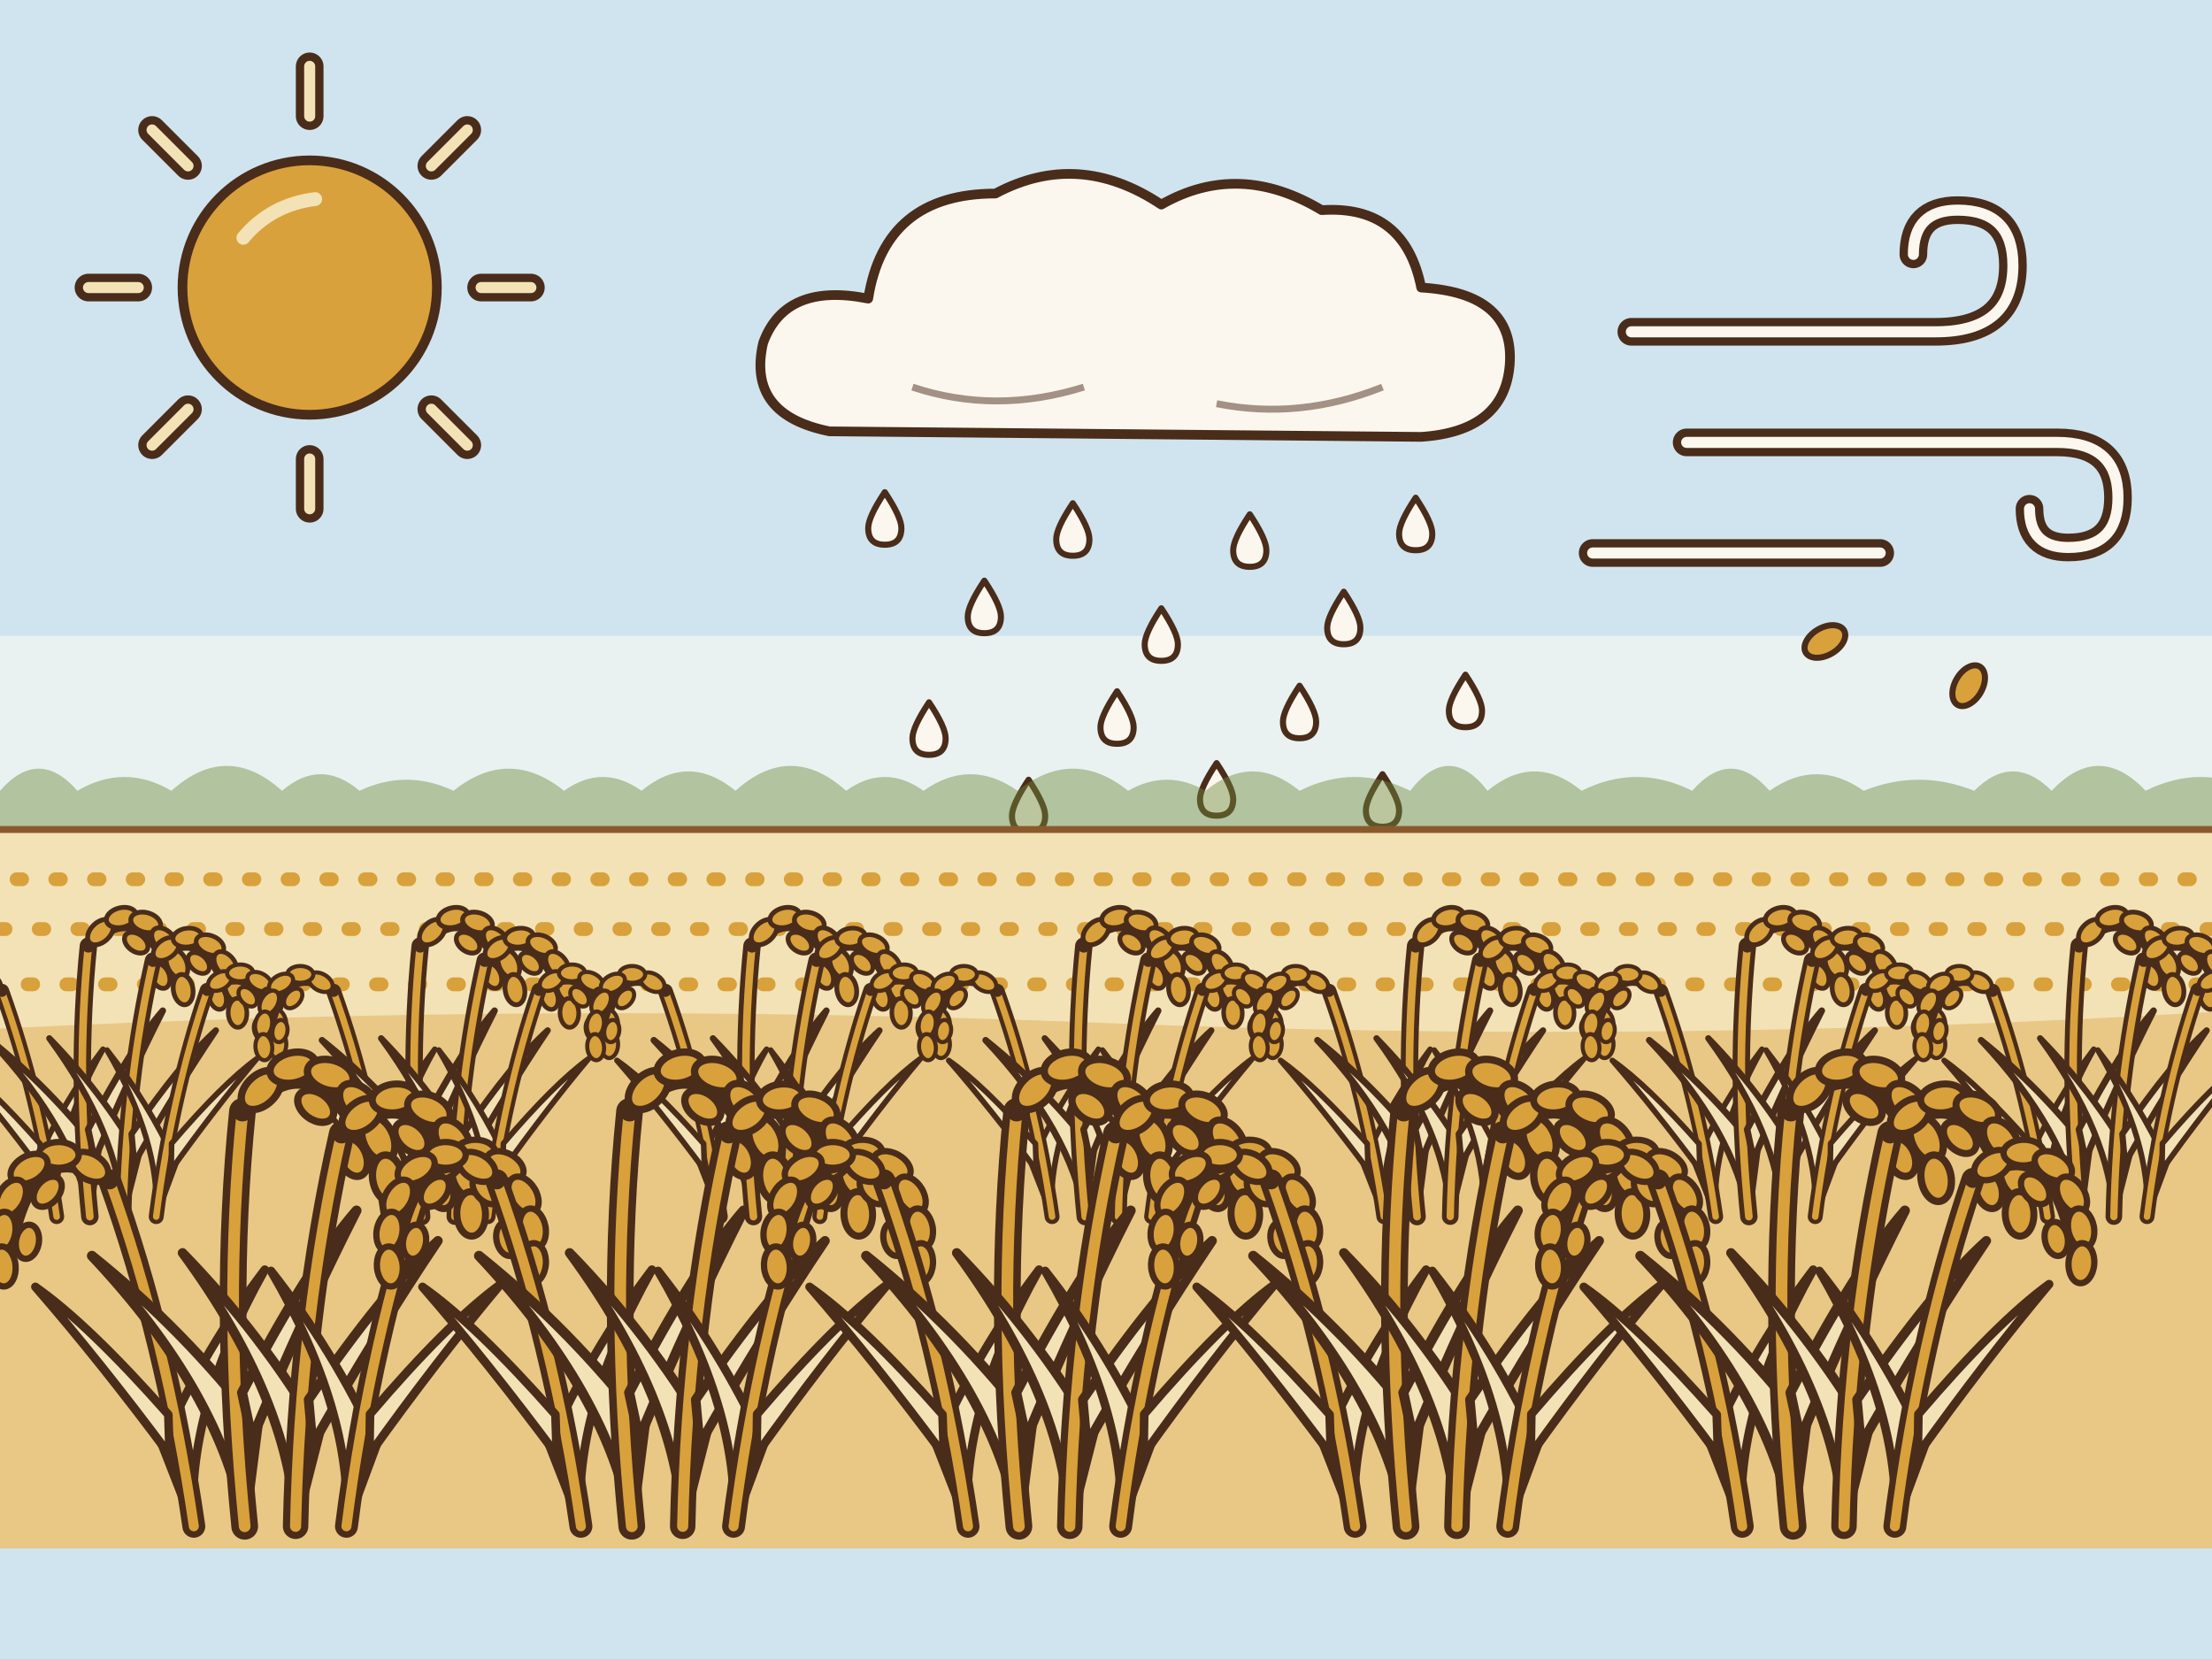
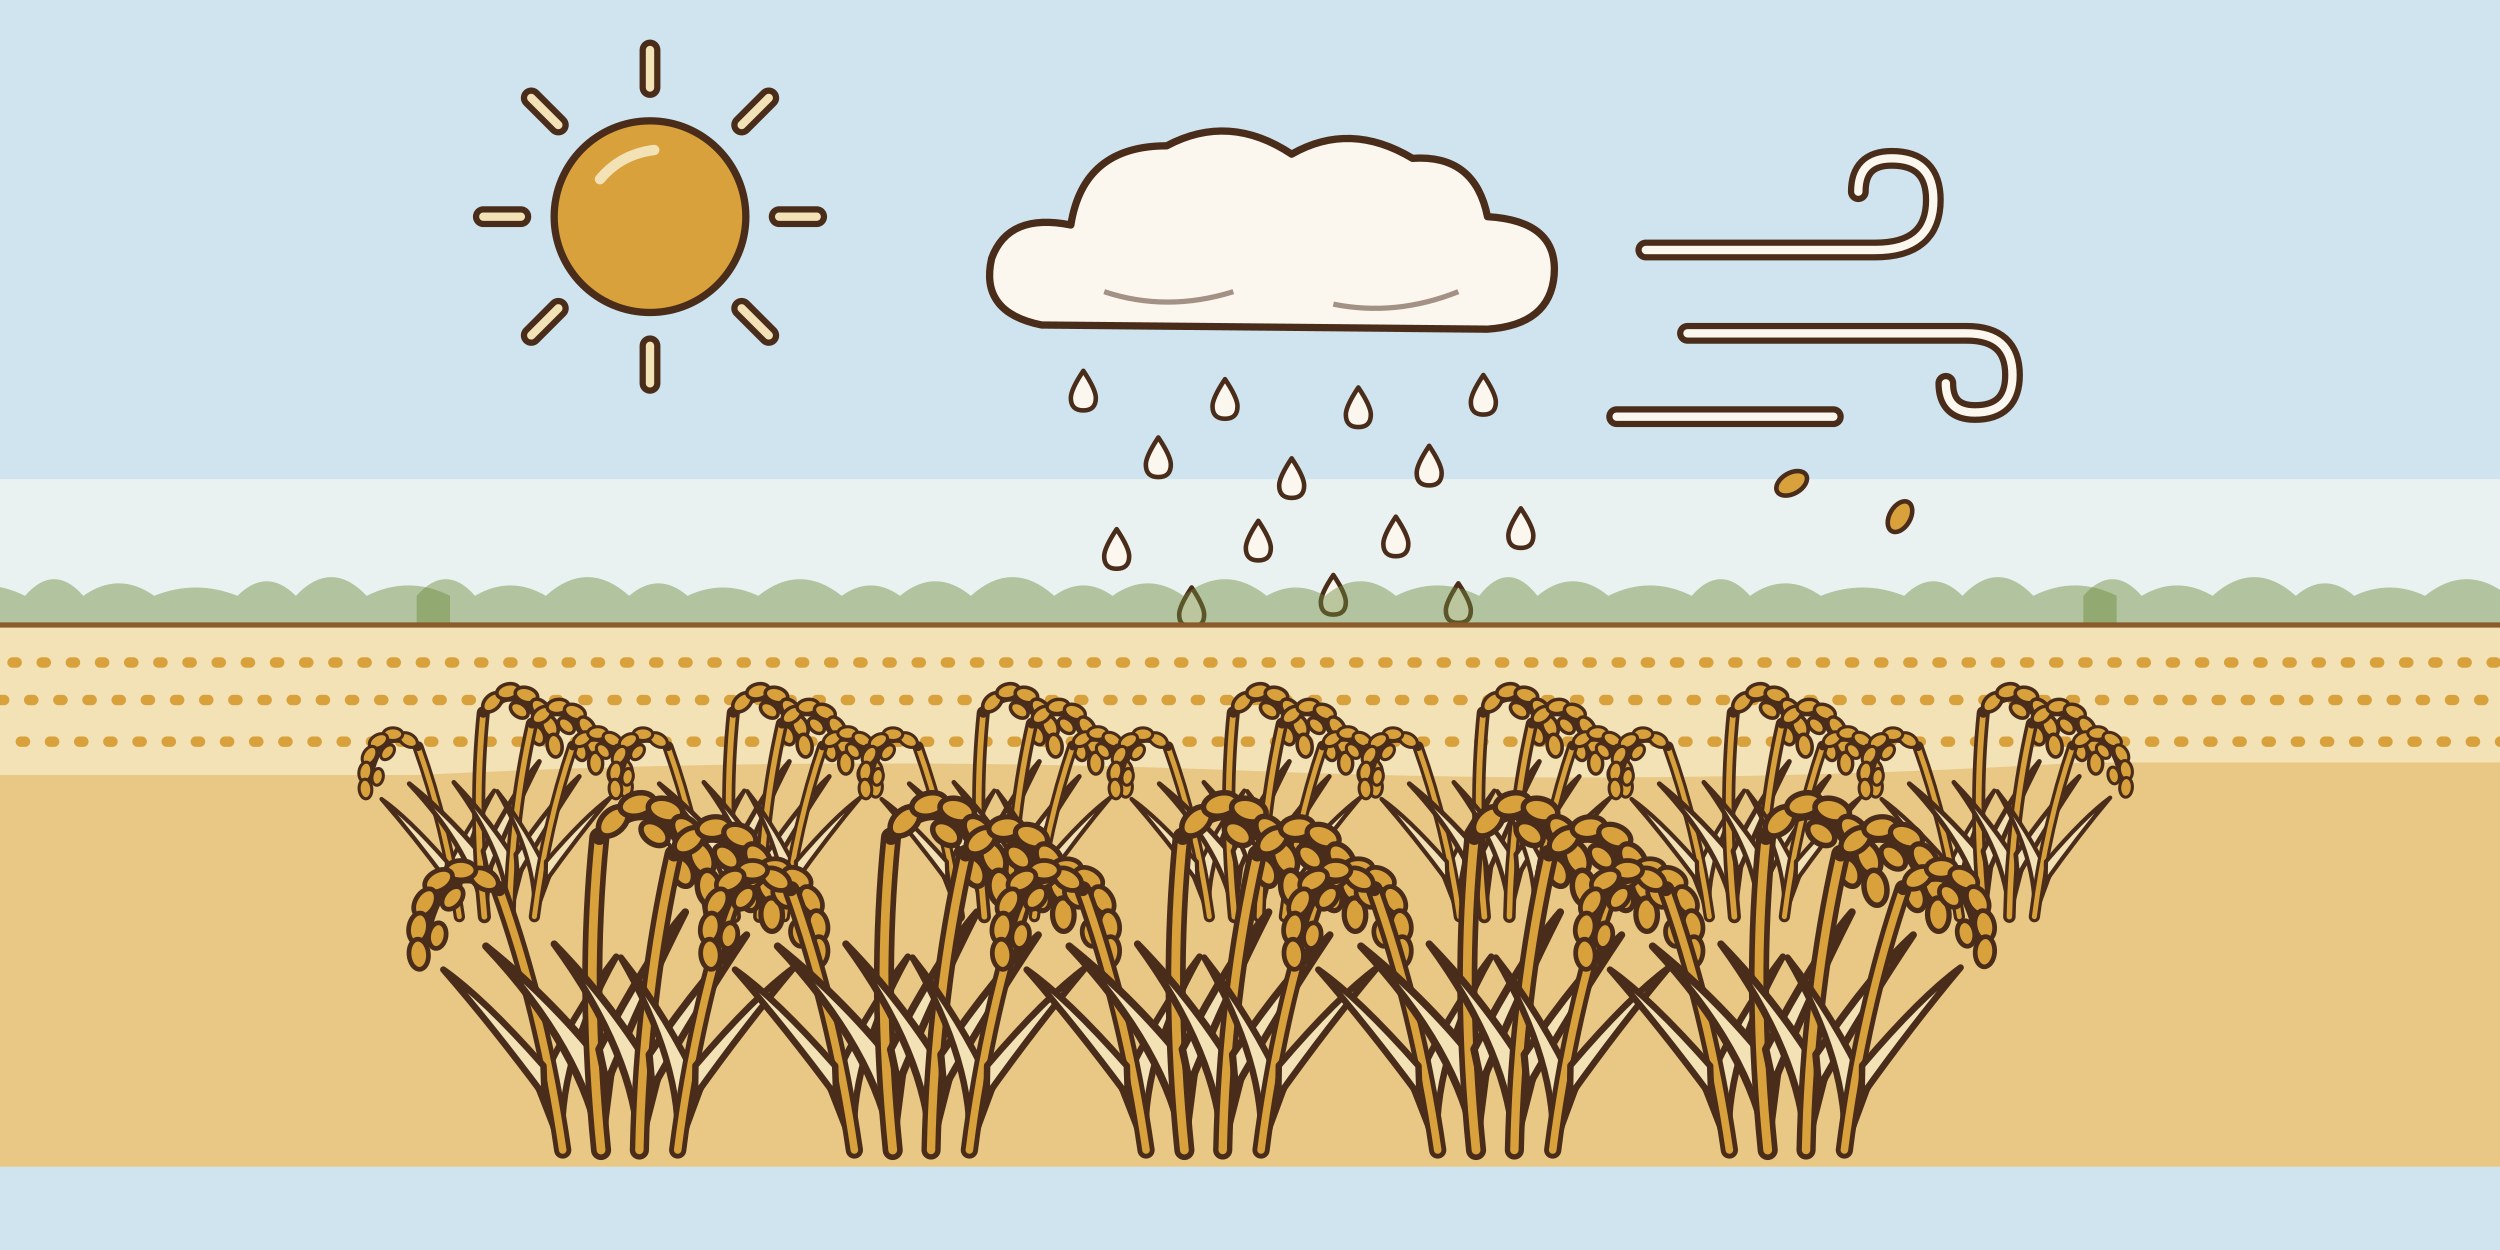
- <svg xmlns="http://www.w3.org/2000/svg" viewBox="0 0 800 600">
+ <svg xmlns="http://www.w3.org/2000/svg" viewBox="-200 0 1200 600">
  <defs>
    <g id="st">
      <path d="M0 0Q-4 -40 -40 -84Q-14 -60 6 -30Z" fill="#F2E2B6" stroke="#4A2C1A" stroke-width="3" stroke-linejoin="round" />
      <path d="M0 0Q-2 -66 8 -124" fill="none" stroke="#4A2C1A" stroke-width="8" stroke-linecap="round" />
      <path d="M0 0Q-2 -66 8 -124" fill="none" stroke="#D9A13B" stroke-width="3.5" stroke-linecap="round" />
      <path d="M2 -40Q24 -76 40 -92Q22 -62 4 -26Z" fill="#F2E2B6" stroke="#4A2C1A" stroke-width="3" stroke-linejoin="round" />
      <path d="M8 -124Q34 -150 50 -98" fill="none" stroke="#4A2C1A" stroke-width="6" stroke-linecap="round" />
      <g fill="#D9A13B" stroke="#4A2C1A" stroke-width="2.2">
        <ellipse cx="14" cy="-130" rx="4.5" ry="7" transform="rotate(50 14 -130)" />
        <ellipse cx="24" cy="-136" rx="4.5" ry="7" transform="rotate(80 24 -136)" />
        <ellipse cx="35" cy="-133" rx="4.5" ry="7" transform="rotate(110 35 -133)" />
        <ellipse cx="43" cy="-124" rx="4.5" ry="7" transform="rotate(140 43 -124)" />
        <ellipse cx="48" cy="-113" rx="4.5" ry="7" transform="rotate(160 48 -113)" />
        <ellipse cx="50" cy="-101" rx="4.5" ry="7" transform="rotate(175 50 -101)" />
        <ellipse cx="30" cy="-124" rx="4" ry="6" transform="rotate(130 30 -124)" />
        <ellipse cx="40" cy="-108" rx="4" ry="6" transform="rotate(160 40 -108)" />
      </g>
    </g>
    <g id="sg">
      <path d="M0 0Q-6 -40 -34 -70Q-12 -48 6 -28Z" fill="#6E8B3D" stroke="#4A2C1A" stroke-width="3" stroke-linejoin="round" />
      <path d="M0 0Q-1 -50 4 -96" fill="none" stroke="#4A2C1A" stroke-width="8" stroke-linecap="round" />
      <path d="M0 0Q-1 -50 4 -96" fill="none" stroke="#6E8B3D" stroke-width="3.5" stroke-linecap="round" />
      <path d="M2 -36Q20 -62 34 -80Q20 -52 4 -22Z" fill="#6E8B3D" stroke="#4A2C1A" stroke-width="3" stroke-linejoin="round" />
    </g>
    <g id="ry">
      <use href="#st" transform="translate(-26 0) rotate(-10) scale(-0.9 0.9)" />
      <use href="#st" transform="translate(-10 0) rotate(-4) scale(1.05)" />
      <use href="#st" transform="translate(6 0) rotate(3)" />
      <use href="#st" transform="translate(22 0) rotate(9) scale(0.9)" />
    </g>
    <g id="rg">
      <use href="#sg" transform="translate(-26 0) rotate(-10) scale(-0.9 0.9)" />
      <use href="#sg" transform="translate(-10 0) rotate(-4) scale(1.05)" />
      <use href="#sg" transform="translate(6 0) rotate(3)" />
      <use href="#sg" transform="translate(22 0) rotate(9) scale(0.9)" />
    </g>
    <path id="dr" d="M0 0Q-6 9 -6 13Q-6 19 0 19Q6 19 6 13Q6 9 0 0Z" />
  </defs>
-   <rect width="800" height="600" fill="#CFE4EE" />
-   <rect y="230" width="800" height="70" fill="#E9F2F1" />
+   <rect x="-200" width="1200" height="600" fill="#CFE4EE" />
+   <rect x="-200" y="230" width="1200" height="70" fill="#E9F2F1" />
  <g data-part="sun" transform="translate(112 104)">
    <g fill="none" stroke-linecap="round">
      <path d="M0 -62V-80M0 62V80M-62 0H-80M62 0H80M-44 -44L-57 -57M44 44L57 57M-44 44L-57 57M44 -44L57 -57" stroke="#4A2C1A" stroke-width="10" />
      <path d="M0 -62V-80M0 62V80M-62 0H-80M62 0H80M-44 -44L-57 -57M44 44L57 57M-44 44L-57 57M44 -44L57 -57" stroke="#F2E2B6" stroke-width="4" />
    </g>
    <circle r="46" fill="#D9A13B" stroke="#4A2C1A" stroke-width="3.5" />
    <path d="M-24 -18Q-14 -30 2 -32" fill="none" stroke="#F2E2B6" stroke-width="5" stroke-linecap="round" />
  </g>
  <g data-part="cloud" fill="#FBF7EE" stroke="#4A2C1A" stroke-width="3.5" stroke-linejoin="round">
    <path d="M300 156Q270 150 276 124Q284 102 314 108Q320 70 360 70Q390 54 420 74Q448 58 478 76Q508 74 514 104Q548 106 546 132Q544 156 514 158Z" />
    <path d="M330 140Q360 150 392 140M440 146Q470 152 500 140" fill="none" stroke-width="2.5" stroke-opacity="0.5" />
  </g>
  <g fill="#FBF7EE" stroke="#4A2C1A" stroke-width="2.2" stroke-linejoin="round">
    <use data-part="rain" href="#dr" x="320" y="178" />
    <use data-part="rain" href="#dr" x="356" y="210" />
    <use data-part="rain" href="#dr" x="388" y="182" />
    <use data-part="rain" href="#dr" x="420" y="220" />
    <use data-part="rain" href="#dr" x="452" y="186" />
    <use data-part="rain" href="#dr" x="486" y="214" />
    <use data-part="rain" href="#dr" x="512" y="180" />
    <use data-part="rain" href="#dr" x="336" y="254" />
    <use data-part="rain" href="#dr" x="372" y="282" />
    <use data-part="rain" href="#dr" x="404" y="250" />
    <use data-part="rain" href="#dr" x="440" y="276" />
    <use data-part="rain" href="#dr" x="470" y="248" />
    <use data-part="rain" href="#dr" x="500" y="280" />
    <use data-part="rain" href="#dr" x="530" y="244" />
  </g>
  <g data-part="wind" fill="none" stroke-linecap="round">
    <path d="M590 120H700Q728 120 728 96Q728 76 708 76Q692 76 692 92M610 160H744Q766 160 766 180Q766 198 748 198Q734 198 734 184M576 200H680" stroke="#4A2C1A" stroke-width="10" />
    <path d="M590 120H700Q728 120 728 96Q728 76 708 76Q692 76 692 92M610 160H744Q766 160 766 180Q766 198 748 198Q734 198 734 184M576 200H680" stroke="#FBF7EE" stroke-width="4" />
  </g>
  <g data-part="wind" fill="#D9A13B" stroke="#4A2C1A" stroke-width="2.2">
    <ellipse cx="660" cy="232" rx="5" ry="8" transform="rotate(60 660 232)" />
    <ellipse cx="712" cy="248" rx="5" ry="8" transform="rotate(30 712 248)" />
  </g>
-   <path d="M0 302V286q14 -16 28 0q17 -10 34 0q20 -18 40 0q14 -12 28 0q17 -8 34 0q20 -16 40 0q14 -10 28 0q17 -14 34 0q20 -18 40 0q14 -10 28 0q17 -12 34 0q20 -16 40 0q14 -8 28 0q17 -14 34 0q20 -10 40 0q14 -18 28 0q17 -14 34 0q20 -10 40 0q14 -16 28 0q17 -12 34 0q20 -8 40 0q14 -14 28 0q17 -18 34 0q20 -10 40 0V302Z" fill="#6E8B3D" fill-opacity="0.45" />
-   <rect y="300" width="800" height="260" fill="#F2E2B6" />
-   <path d="M0 300H800" stroke="#8B5A2B" stroke-width="2.5" />
+   <path id="tl" d="M0 302V286q14 -16 28 0q17 -10 34 0q20 -18 40 0q14 -12 28 0q17 -8 34 0q20 -16 40 0q14 -10 28 0q17 -14 34 0q20 -18 40 0q14 -10 28 0q17 -12 34 0q20 -16 40 0q14 -8 28 0q17 -14 34 0q20 -10 40 0q14 -18 28 0q17 -14 34 0q20 -10 40 0q14 -16 28 0q17 -12 34 0q20 -8 40 0q14 -14 28 0q17 -18 34 0q20 -10 40 0V302Z" fill="#6E8B3D" fill-opacity="0.45" />
+   <use href="#tl" x="-800" />
+   <use href="#tl" x="800" />
+   <rect x="-200" y="300" width="1200" height="260" fill="#F2E2B6" />
+   <path d="M-200 300H1000" stroke="#8B5A2B" stroke-width="2.5" />
  <g fill="none" stroke="#D9A13B" stroke-width="5" stroke-linecap="round" stroke-dasharray="2 12">
-     <path d="M6 318H800M0 336H800M10 356H800" />
+     <path d="M-194 318H1000M-200 336H1000M-190 356H1000" />
  </g>
-   <path d="M0 372Q200 362 400 370T800 366V560H0Z" fill="#D9A13B" fill-opacity="0.4" />
+   <path d="M-200 372H0Q200 362 400 370T800 366H1000V560H-200Z" fill="#D9A13B" fill-opacity="0.4" />
  <g data-part="rice">
    <g data-part="rice-sway" transform="translate(40 440) scale(0.75)">
      <use data-part="rice-green" href="#rg" opacity="0" />
      <use data-part="rice-gold" href="#ry" />
    </g>
    <g data-part="rice-sway" transform="translate(160 440) scale(0.75)">
      <use data-part="rice-green" href="#rg" opacity="0" />
      <use data-part="rice-gold" href="#ry" />
    </g>
    <g data-part="rice-sway" transform="translate(280 440) scale(0.75)">
      <use data-part="rice-green" href="#rg" opacity="0" />
      <use data-part="rice-gold" href="#ry" />
    </g>
    <g data-part="rice-sway" transform="translate(400 440) scale(0.75)">
      <use data-part="rice-green" href="#rg" opacity="0" />
      <use data-part="rice-gold" href="#ry" />
    </g>
    <g data-part="rice-sway" transform="translate(520 440) scale(0.75)">
      <use data-part="rice-green" href="#rg" opacity="0" />
      <use data-part="rice-gold" href="#ry" />
    </g>
    <g data-part="rice-sway" transform="translate(640 440) scale(0.75)">
      <use data-part="rice-green" href="#rg" opacity="0" />
      <use data-part="rice-gold" href="#ry" />
    </g>
    <g data-part="rice-sway" transform="translate(760 440) scale(0.75)">
      <use data-part="rice-green" href="#rg" opacity="0" />
      <use data-part="rice-gold" href="#ry" />
    </g>
    <g data-part="rice-sway" transform="translate(100 552) scale(1.15)">
      <use data-part="rice-green" href="#rg" opacity="0" />
      <use data-part="rice-gold" href="#ry" />
    </g>
    <g data-part="rice-sway" transform="translate(240 552) scale(1.15)">
      <use data-part="rice-green" href="#rg" opacity="0" />
      <use data-part="rice-gold" href="#ry" />
    </g>
    <g data-part="rice-sway" transform="translate(380 552) scale(1.15)">
      <use data-part="rice-green" href="#rg" opacity="0" />
      <use data-part="rice-gold" href="#ry" />
    </g>
    <g data-part="rice-sway" transform="translate(520 552) scale(1.15)">
      <use data-part="rice-green" href="#rg" opacity="0" />
      <use data-part="rice-gold" href="#ry" />
    </g>
    <g data-part="rice-sway" transform="translate(660 552) scale(1.15)">
      <use data-part="rice-green" href="#rg" opacity="0" />
      <use data-part="rice-gold" href="#ry" />
    </g>
  </g>
  <use data-include="road" x="0" y="560" />
</svg>
